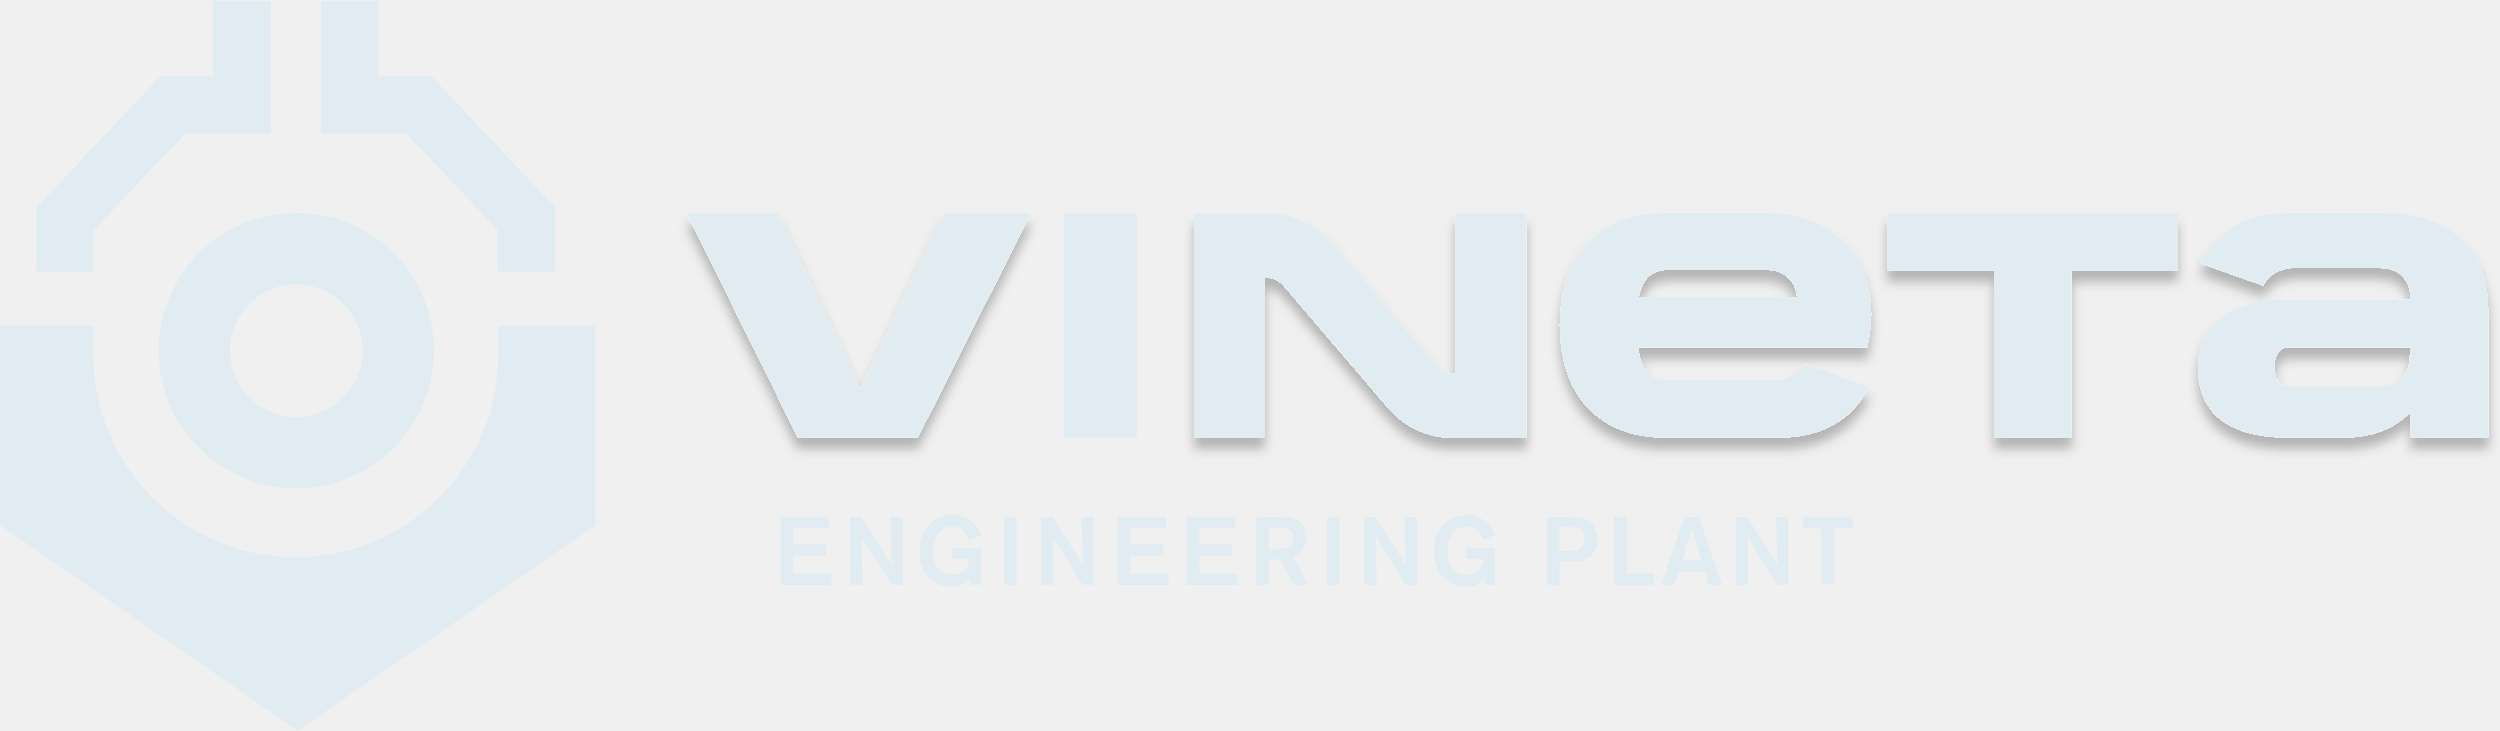
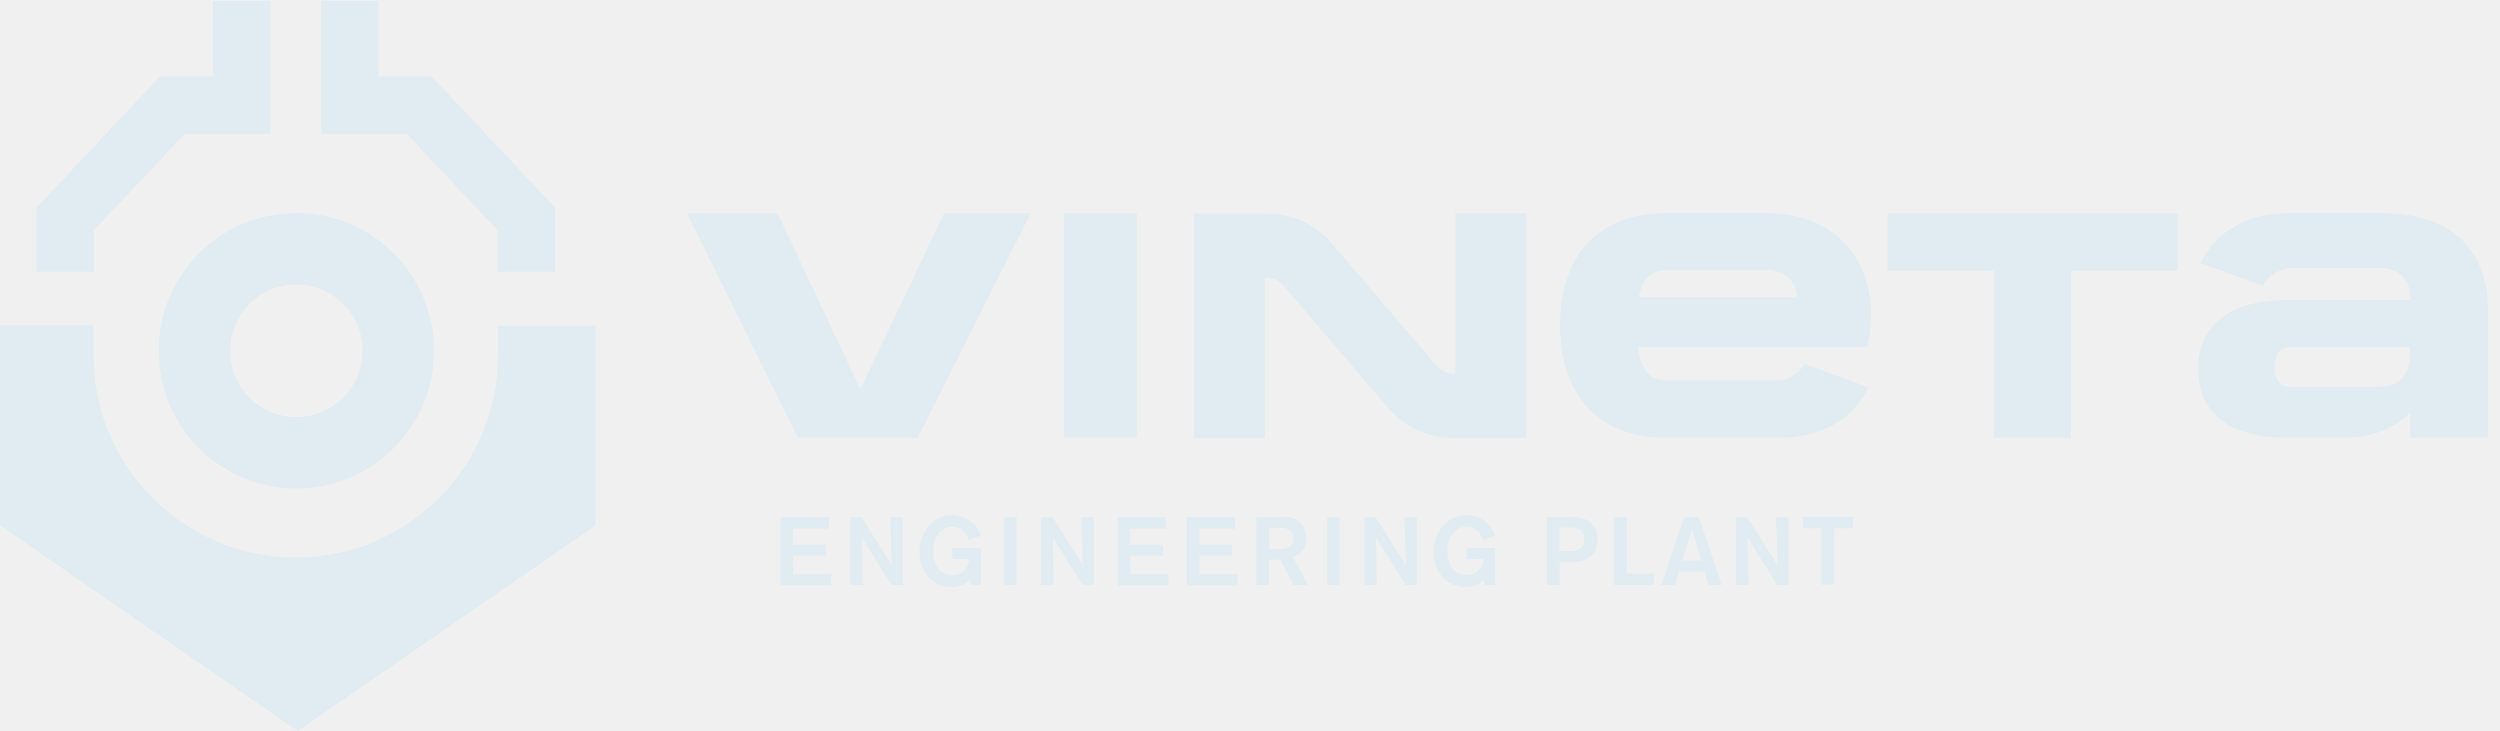
- <svg xmlns="http://www.w3.org/2000/svg" width="917" height="268" viewBox="0 0 917 268" fill="none">
-   <path d="M182.7 119.3V130.2C182.7 171.2 149.5 204.4 108.5 204.4C67.5 204.4 34.3 171.2 34.3 130.2V119.3H0V192.6L109.2 268L218.4 192.7V119.4H182.7V119.3Z" fill="#E0ECF1" />
-   <path d="M159.199 128.6C159.199 100.7 136.599 78.1 108.699 78.1C80.799 78.1 58.199 100.7 58.199 128.6C58.199 156.5 80.799 179.1 108.699 179.1C136.599 179.1 159.199 156.5 159.199 128.6ZM84.399 128.6C84.399 115.2 95.299 104.3 108.699 104.3C122.099 104.3 132.999 115.2 132.999 128.6C132.999 142 122.099 152.9 108.699 152.9C95.299 153 84.399 142.1 84.399 128.6Z" fill="#E0ECF1" />
-   <path d="M34.4 99.6H13.4V76.1L58.7 28H78.1V0.3H99.2V49.1H67.8L34.4 84.4V99.6Z" fill="#E0ECF1" />
-   <path d="M203.601 99.6H182.501V84.4L149.201 49.1H117.801V0.3H138.801V28H158.301L203.601 76.1V99.6Z" fill="#E0ECF1" />
-   <path d="M286.301 214.501V189.601H304.001V193.801H290.901V199.701H303.001V203.701H290.901V210.401H304.901V214.601H286.301V214.501Z" fill="#E0ECF1" />
-   <path d="M327.001 214.501L316.101 197.001C316.101 197.001 316.401 214.001 316.401 214.501H311.801V189.601H316.001L327.101 207.201C327.101 207.201 326.601 190.201 326.501 189.601H331.101V214.501H327.001Z" fill="#E0ECF1" />
-   <path d="M355.901 214.5V212.4C353.901 214.3 351.801 215.2 349.001 215.2C343.001 215.2 337.301 210.8 337.301 202.3C337.301 196.4 340.901 188.9 349.401 188.9C354.701 188.9 358.401 192.3 359.901 196.3L355.401 198.1C355.001 196.9 353.701 193.2 349.301 193.2C345.101 193.2 342.301 196.7 342.301 202.2C342.301 203.3 342.501 210.8 349.401 210.8C352.701 210.8 355.101 208.9 355.501 205H349.301V200.9H359.801V214.5H355.901Z" fill="#E0ECF1" />
-   <path d="M368.301 214.501V189.601H372.901V214.501H368.301Z" fill="#E0ECF1" />
-   <path d="M397.1 214.501L386.2 197.001C386.2 197.001 386.5 214.001 386.5 214.501H381.9V189.601H386.1L397.2 207.201C397.2 207.201 396.7 190.201 396.6 189.601H401.2V214.501H397.1Z" fill="#E0ECF1" />
-   <path d="M410 214.501V189.601H427.7V193.801H414.6V199.701H426.6V203.701H414.6V210.401H428.6V214.601H410V214.501Z" fill="#E0ECF1" />
-   <path d="M435.301 214.501V189.601H453.001V193.801H439.901V199.701H451.901V203.701H439.901V210.401H453.901V214.601H435.301V214.501Z" fill="#E0ECF1" />
-   <path d="M471.001 189.5C475.901 189.5 479.201 192.7 479.201 197.4C479.201 199.8 478.201 202.9 474.301 204.3L479.801 214.5H474.501L469.601 205.2H465.401V214.5H460.801V189.6H471.001V189.5ZM465.401 201.3H469.001C472.401 201.3 474.501 200.3 474.501 197.4C474.501 194.7 472.701 193.5 469.701 193.5H465.501V201.3H465.401Z" fill="#E0ECF1" />
-   <path d="M486.801 214.501V189.601H491.401V214.501H486.801Z" fill="#E0ECF1" />
-   <path d="M515.6 214.501L504.7 197.001C504.7 197.001 505 214.001 505 214.501H500.4V189.601H504.6L515.7 207.201C515.7 207.201 515.2 190.201 515.1 189.601H519.7V214.501H515.6Z" fill="#E0ECF1" />
-   <path d="M544.5 214.5V212.4C542.5 214.3 540.4 215.2 537.6 215.2C531.6 215.2 525.9 210.8 525.9 202.3C525.9 196.4 529.5 188.9 538 188.9C543.3 188.9 547 192.3 548.5 196.3L544 198.1C543.6 196.9 542.3 193.2 537.9 193.2C533.7 193.2 530.9 196.7 530.9 202.2C530.9 203.3 531.1 210.8 538 210.8C541.3 210.8 543.7 208.9 544.1 205H537.9V200.9H548.4V214.5H544.5Z" fill="#E0ECF1" />
-   <path d="M577.1 189.5C582.3 189.5 586 192.7 586 197.8C586 202.3 583.4 206 576.9 206H572.1V214.5H567.4V189.6H577.1V189.5ZM572 202.1H576.1C579.4 202.1 581.1 200.5 581.1 197.6C581.1 193.6 577.8 193.4 575.6 193.4H572V202.1Z" fill="#E0ECF1" />
-   <path d="M592 214.501V189.601H596.7V210.301H606.6V214.501H592V214.501Z" fill="#E0ECF1" />
-   <path d="M626.7 214.501L625.3 209.601H615.9L614.4 214.501H609.4L617.8 189.601H623.1L631.6 214.501H626.7ZM620.6 194.001L617.1 205.501H624L620.6 194.001Z" fill="#E0ECF1" />
-   <path d="M651.901 214.501L641.001 197.001C641.001 197.001 641.301 214.001 641.301 214.501H636.701V189.601H640.901L652.001 207.201C652.001 207.201 651.501 190.201 651.401 189.601H656.001V214.501H651.901Z" fill="#E0ECF1" />
-   <path d="M672.801 193.7V214.4H668.101V193.7H661.301V189.5H679.601V193.7H672.801Z" fill="#E0ECF1" />
-   <g filter="url(#filter0_d_2208_45510)">
-     <path d="M662.599 133.6L662.099 133.4L661.799 133.8C659.099 137.4 655.399 139.5 651.999 139.5H611.499C605.099 139.5 601.799 135.7 600.799 127.3H684.299H684.899L684.999 126.8C685.799 122.8 686.299 118.8 686.299 115.3C686.299 104.9 682.799 95.6 676.499 89C669.599 81.9 659.699 78.1 647.799 78.1H610.999C586.699 78.1 572.199 93.5 572.199 119.3C572.199 145.1 586.699 160.5 610.999 160.5H652.399C667.499 160.5 678.799 154.4 684.999 142.8L685.399 142.1L684.699 141.8L662.599 133.6ZM601.099 109C602.399 102.2 605.699 99 611.499 99H647.999C654.499 99 658.799 102.9 659.199 109H601.099Z" fill="#E0ECF1" />
-   </g>
-   <g filter="url(#filter1_d_2208_45510)">
-     <path d="M798.101 78.2H693.001H692.301V78.8V98.6V99.3H693.001H731.401V159.8V160.5H732.101H759.001H759.701V159.8V99.3H798.101H798.801V98.6V78.8V78.2H798.101Z" fill="#E0ECF1" />
-   </g>
-   <g filter="url(#filter2_d_2208_45510)">
-     <path d="M902.901 87.8C896.101 81.4 886.201 78.1 873.501 78.1H840.001C824.901 78.1 813.601 84.2 807.401 95.8L807.001 96.5L807.801 96.8L829.501 104.5L830.101 104.7L830.401 104.2C832.101 100.9 836.601 98.3 840.501 98.3H873.101C881.201 98.3 884.101 104 884.101 108.8V110H839.601C828.501 110 820.001 112.3 814.401 116.8C809.101 121.1 806.301 127.3 806.301 135.2C806.301 146.7 812.101 160.5 839.601 160.5H859.401C869.901 160.5 878.201 157.3 884.101 151.1V159.8V160.5H884.801H911.901H912.601V159.8V112.7C912.401 102.4 909.101 93.8 902.901 87.8ZM884.001 127.3V129.9C884.001 137.5 879.901 141.8 872.901 141.8H839.501C835.801 141.8 834.201 138.2 834.201 134.6C834.201 130.9 835.801 127.3 839.501 127.3H884.001Z" fill="#E0ECF1" />
-   </g>
-   <path d="M416.999 78.2H390.199V160.5H416.999V78.2Z" fill="#E0ECF1" />
-   <g filter="url(#filter3_d_2208_45510)">
-     <path d="M346.3 78.2L315.6 142.7L285.2 78.2H252L292.7 160.5H336.6L378.1 78.2H346.3Z" fill="#E0ECF1" />
-   </g>
-   <g filter="url(#filter4_d_2208_45510)">
-     <path d="M559.8 78.2H533.8V137H533C530.7 137 528.6 136 527.1 134.3L488.6 89.3C482.6 82.3 474 78.3 464.8 78.3H464H438V160.6H464V101.9H464.8C467.1 101.9 469.2 102.9 470.7 104.6L509.2 149.6C515.2 156.6 523.8 160.6 533 160.6H547.8H559.8V78.2Z" fill="#E0ECF1" />
+ <svg xmlns="http://www.w3.org/2000/svg" width="171" height="50" viewBox="0 0 171 50" fill="none">
+   <g clip-path="url(#clip0_3594_6902)">
+     <path d="M34.069 22.258V24.291C34.069 31.941 27.878 38.135 20.233 38.135C12.587 38.135 6.396 31.941 6.396 24.291V22.258H0V35.933L20.363 50L40.727 35.952V22.276H34.069V22.258Z" fill="#E0ECF1" />
+     <path d="M29.688 23.992C29.688 18.787 25.473 14.57 20.271 14.57C15.068 14.57 10.854 18.787 10.854 23.992C10.854 29.197 15.068 33.414 20.271 33.414C25.473 33.414 29.688 29.197 29.688 23.992ZM15.739 23.992C15.739 21.492 17.772 19.458 20.271 19.458C22.769 19.458 24.802 21.492 24.802 23.992C24.802 26.492 22.769 28.526 20.271 28.526C17.772 28.544 15.739 26.511 15.739 23.992Z" fill="#E0ECF1" />
+     <path d="M6.414 18.583H2.498V14.198L10.945 5.225H14.563V0.057H18.498V9.161H12.642L6.414 15.747V18.583Z" fill="#E0ECF1" />
+     <path d="M37.967 18.583H34.032V15.747L27.822 9.161H21.967V0.057H25.883V5.225H29.519L37.967 14.198V18.583Z" fill="#E0ECF1" />
+     <path d="M53.389 40.019V35.373H56.689V36.157H54.246V37.257H56.503V38.004H54.246V39.254H56.857V40.037H53.389V40.019Z" fill="#E0ECF1" />
+     <path d="M60.979 40.019L58.946 36.754C58.946 36.754 59.002 39.925 59.002 40.019H58.145V35.373H58.928L60.998 38.657C60.998 38.657 60.904 35.485 60.886 35.373H61.744V40.019H60.979Z" fill="#E0ECF1" />
+     <path d="M66.367 40.018V39.627C65.994 39.981 65.602 40.149 65.08 40.149C63.961 40.149 62.898 39.328 62.898 37.742C62.898 36.641 63.57 35.242 65.155 35.242C66.143 35.242 66.833 35.877 67.113 36.623L66.274 36.959C66.199 36.735 65.957 36.044 65.136 36.044C64.353 36.044 63.831 36.697 63.831 37.724C63.831 37.929 63.868 39.328 65.155 39.328C65.77 39.328 66.218 38.974 66.292 38.246H65.136V37.481H67.094V40.018H66.367Z" fill="#E0ECF1" />
+     <path d="M68.68 40.019V35.373H69.538V40.019H68.68Z" fill="#E0ECF1" />
+     <path d="M74.049 40.019L72.017 36.754C72.017 36.754 72.073 39.925 72.073 40.019H71.215V35.373H71.998L74.068 38.657C74.068 38.657 73.975 35.485 73.956 35.373H74.814V40.019H74.049Z" fill="#E0ECF1" />
+     <path d="M76.455 40.019V35.373H79.756V36.157H77.313V37.257H79.551V38.004H77.313V39.254H79.924V40.037H76.455V40.019Z" fill="#E0ECF1" />
+     <path d="M81.174 40.019V35.373H84.475V36.157H82.032V37.257H84.269V38.004H82.032V39.254H84.642V40.037H81.174V40.019Z" fill="#E0ECF1" />
+     <path d="M87.832 35.353C88.746 35.353 89.361 35.95 89.361 36.827C89.361 37.275 89.174 37.853 88.447 38.115L89.473 40.018H88.484L87.571 38.283H86.787V40.018H85.93V35.372H87.832V35.353ZM86.787 37.555H87.459C88.093 37.555 88.484 37.368 88.484 36.827C88.484 36.324 88.149 36.1 87.589 36.1H86.806V37.555H86.787Z" fill="#E0ECF1" />
+     <path d="M90.777 40.019V35.373H91.636V40.019H90.777Z" fill="#E0ECF1" />
+     <path d="M96.147 40.019L94.114 36.754C94.114 36.754 94.17 39.925 94.17 40.019H93.312V35.373H94.096L96.166 38.657C96.166 38.657 96.072 35.485 96.054 35.373H96.912V40.019H96.147Z" fill="#E0ECF1" />
+     <path d="M101.537 40.018V39.627C101.164 39.981 100.772 40.149 100.25 40.149C99.131 40.149 98.068 39.328 98.068 37.742C98.068 36.641 98.74 35.242 100.325 35.242C101.313 35.242 102.003 35.877 102.283 36.623L101.444 36.959C101.369 36.735 101.127 36.044 100.306 36.044C99.523 36.044 99.001 36.697 99.001 37.724C99.001 37.929 99.038 39.328 100.325 39.328C100.94 39.328 101.388 38.974 101.462 38.246H100.306V37.481H102.264V40.018H101.537Z" fill="#E0ECF1" />
+     <path d="M107.615 35.353C108.585 35.353 109.275 35.95 109.275 36.902C109.275 37.742 108.79 38.432 107.578 38.432H106.683V40.018H105.807V35.372H107.615V35.353ZM106.664 37.704H107.429C108.044 37.704 108.361 37.406 108.361 36.865C108.361 36.118 107.746 36.081 107.336 36.081H106.664V37.704Z" fill="#E0ECF1" />
+     <path d="M110.395 40.019V35.373H111.271V39.235H113.117V40.019H110.395Z" fill="#E0ECF1" />
+     <path d="M116.865 40.019L116.604 39.104H114.851L114.571 40.019H113.639L115.205 35.373H116.193L117.778 40.019H116.865ZM115.727 36.194L115.075 38.34H116.361L115.727 36.194Z" fill="#E0ECF1" />
+     <path d="M121.565 40.019L119.532 36.754C119.532 36.754 119.588 39.925 119.588 40.019H118.73V35.373H119.514L121.584 38.657C121.584 38.657 121.49 35.485 121.472 35.373H122.329V40.019H121.565Z" fill="#E0ECF1" />
+     <path d="M125.463 36.137V39.999H124.586V36.137H123.318V35.353H126.731V36.137H125.463Z" fill="#E0ECF1" />
+     <path d="M123.561 24.925L123.467 24.888L123.412 24.962C122.908 25.634 122.218 26.026 121.584 26.026H114.032C112.838 26.026 112.223 25.317 112.036 23.75H127.607H127.719L127.738 23.656C127.887 22.91 127.98 22.164 127.98 21.511C127.98 19.57 127.328 17.835 126.153 16.604C124.866 15.279 123.02 14.57 120.801 14.57H113.938C109.407 14.57 106.703 17.443 106.703 22.257C106.703 27.07 109.407 29.944 113.938 29.944H121.659C124.474 29.944 126.582 28.805 127.738 26.641L127.812 26.511L127.682 26.455L123.561 24.925ZM112.092 20.335C112.335 19.067 112.95 18.47 114.032 18.47H120.838C122.05 18.47 122.852 19.197 122.927 20.335H112.092Z" fill="#E0ECF1" />
+     <path d="M148.829 14.59H129.23H129.1V14.702V18.396V18.526H129.23H136.391V29.814V29.944H136.521H141.538H141.668V29.814V18.526H148.829H148.959V18.396V14.702V14.59H148.829Z" fill="#E0ECF1" />
+     <path d="M168.371 16.38C167.103 15.186 165.257 14.57 162.889 14.57H156.642C153.826 14.57 151.719 15.708 150.563 17.873L150.488 18.003L150.637 18.059L154.684 19.496L154.796 19.533L154.852 19.44C155.169 18.824 156.008 18.339 156.735 18.339H162.814C164.325 18.339 164.865 19.402 164.865 20.298V20.522H156.567C154.497 20.522 152.912 20.951 151.868 21.791C150.88 22.593 150.357 23.75 150.357 25.223C150.357 27.369 151.439 29.944 156.567 29.944H160.259C162.217 29.944 163.765 29.346 164.865 28.19V29.813V29.944H164.996H170.049H170.18V29.813V21.026C170.143 19.104 169.527 17.499 168.371 16.38ZM164.847 23.75V24.235C164.847 25.652 164.082 26.455 162.777 26.455H156.548C155.859 26.455 155.56 25.783 155.56 25.111C155.56 24.421 155.859 23.75 156.548 23.75H164.847Z" fill="#E0ECF1" />
+     <path d="M77.761 14.59H72.764V29.944H77.761V14.59Z" fill="#E0ECF1" />
+     <path d="M64.577 14.59L58.852 26.623L53.183 14.59H46.992L54.582 29.944H62.768L70.507 14.59H64.577Z" fill="#E0ECF1" />
+     <path d="M104.391 14.59H99.542V25.56H99.393C98.964 25.56 98.573 25.373 98.293 25.056L91.114 16.661C89.995 15.355 88.391 14.608 86.675 14.608H86.526H81.678V29.963H86.526V19.011H86.675C87.104 19.011 87.496 19.198 87.776 19.515L94.955 27.911C96.074 29.217 97.677 29.963 99.393 29.963H102.153H104.391V14.59Z" fill="#E0ECF1" />
  </g>
  <defs>
-     <filter id="filter0_d_2208_45510" x="568.199" y="78.1" width="122.1" height="90.4" filterUnits="userSpaceOnUse" color-interpolation-filters="sRGB">
-       <feFlood flood-opacity="0" result="BackgroundImageFix" />
-       <feColorMatrix in="SourceAlpha" type="matrix" values="0 0 0 0 0 0 0 0 0 0 0 0 0 0 0 0 0 0 127 0" result="hardAlpha" />
-       <feOffset dy="4" />
-       <feGaussianBlur stdDeviation="2" />
-       <feComposite in2="hardAlpha" operator="out" />
-       <feColorMatrix type="matrix" values="0 0 0 0 0 0 0 0 0 0 0 0 0 0 0 0 0 0 0.25 0" />
-       <feBlend mode="normal" in2="BackgroundImageFix" result="effect1_dropShadow_2208_45510" />
-       <feBlend mode="normal" in="SourceGraphic" in2="effect1_dropShadow_2208_45510" result="shape" />
-     </filter>
-     <filter id="filter1_d_2208_45510" x="688.301" y="78.2" width="114.5" height="90.3" filterUnits="userSpaceOnUse" color-interpolation-filters="sRGB">
-       <feFlood flood-opacity="0" result="BackgroundImageFix" />
-       <feColorMatrix in="SourceAlpha" type="matrix" values="0 0 0 0 0 0 0 0 0 0 0 0 0 0 0 0 0 0 127 0" result="hardAlpha" />
-       <feOffset dy="4" />
-       <feGaussianBlur stdDeviation="2" />
-       <feComposite in2="hardAlpha" operator="out" />
-       <feColorMatrix type="matrix" values="0 0 0 0 0 0 0 0 0 0 0 0 0 0 0 0 0 0 0.25 0" />
-       <feBlend mode="normal" in2="BackgroundImageFix" result="effect1_dropShadow_2208_45510" />
-       <feBlend mode="normal" in="SourceGraphic" in2="effect1_dropShadow_2208_45510" result="shape" />
-     </filter>
-     <filter id="filter2_d_2208_45510" x="802.301" y="78.1" width="114.301" height="90.4" filterUnits="userSpaceOnUse" color-interpolation-filters="sRGB">
-       <feFlood flood-opacity="0" result="BackgroundImageFix" />
-       <feColorMatrix in="SourceAlpha" type="matrix" values="0 0 0 0 0 0 0 0 0 0 0 0 0 0 0 0 0 0 127 0" result="hardAlpha" />
-       <feOffset dy="4" />
-       <feGaussianBlur stdDeviation="2" />
-       <feComposite in2="hardAlpha" operator="out" />
-       <feColorMatrix type="matrix" values="0 0 0 0 0 0 0 0 0 0 0 0 0 0 0 0 0 0 0.25 0" />
-       <feBlend mode="normal" in2="BackgroundImageFix" result="effect1_dropShadow_2208_45510" />
-       <feBlend mode="normal" in="SourceGraphic" in2="effect1_dropShadow_2208_45510" result="shape" />
-     </filter>
-     <filter id="filter3_d_2208_45510" x="248" y="78.2" width="134.1" height="90.3" filterUnits="userSpaceOnUse" color-interpolation-filters="sRGB">
-       <feFlood flood-opacity="0" result="BackgroundImageFix" />
-       <feColorMatrix in="SourceAlpha" type="matrix" values="0 0 0 0 0 0 0 0 0 0 0 0 0 0 0 0 0 0 127 0" result="hardAlpha" />
-       <feOffset dy="4" />
-       <feGaussianBlur stdDeviation="2" />
-       <feComposite in2="hardAlpha" operator="out" />
-       <feColorMatrix type="matrix" values="0 0 0 0 0 0 0 0 0 0 0 0 0 0 0 0 0 0 0.25 0" />
-       <feBlend mode="normal" in2="BackgroundImageFix" result="effect1_dropShadow_2208_45510" />
-       <feBlend mode="normal" in="SourceGraphic" in2="effect1_dropShadow_2208_45510" result="shape" />
-     </filter>
-     <filter id="filter4_d_2208_45510" x="434" y="78.2" width="129.801" height="90.4" filterUnits="userSpaceOnUse" color-interpolation-filters="sRGB">
-       <feFlood flood-opacity="0" result="BackgroundImageFix" />
-       <feColorMatrix in="SourceAlpha" type="matrix" values="0 0 0 0 0 0 0 0 0 0 0 0 0 0 0 0 0 0 127 0" result="hardAlpha" />
-       <feOffset dy="4" />
-       <feGaussianBlur stdDeviation="2" />
-       <feComposite in2="hardAlpha" operator="out" />
-       <feColorMatrix type="matrix" values="0 0 0 0 0 0 0 0 0 0 0 0 0 0 0 0 0 0 0.25 0" />
-       <feBlend mode="normal" in2="BackgroundImageFix" result="effect1_dropShadow_2208_45510" />
-       <feBlend mode="normal" in="SourceGraphic" in2="effect1_dropShadow_2208_45510" result="shape" />
-     </filter>
+     <clipPath id="clip0_3594_6902">
+       <rect width="171" height="50" fill="white" />
+     </clipPath>
  </defs>
</svg>
